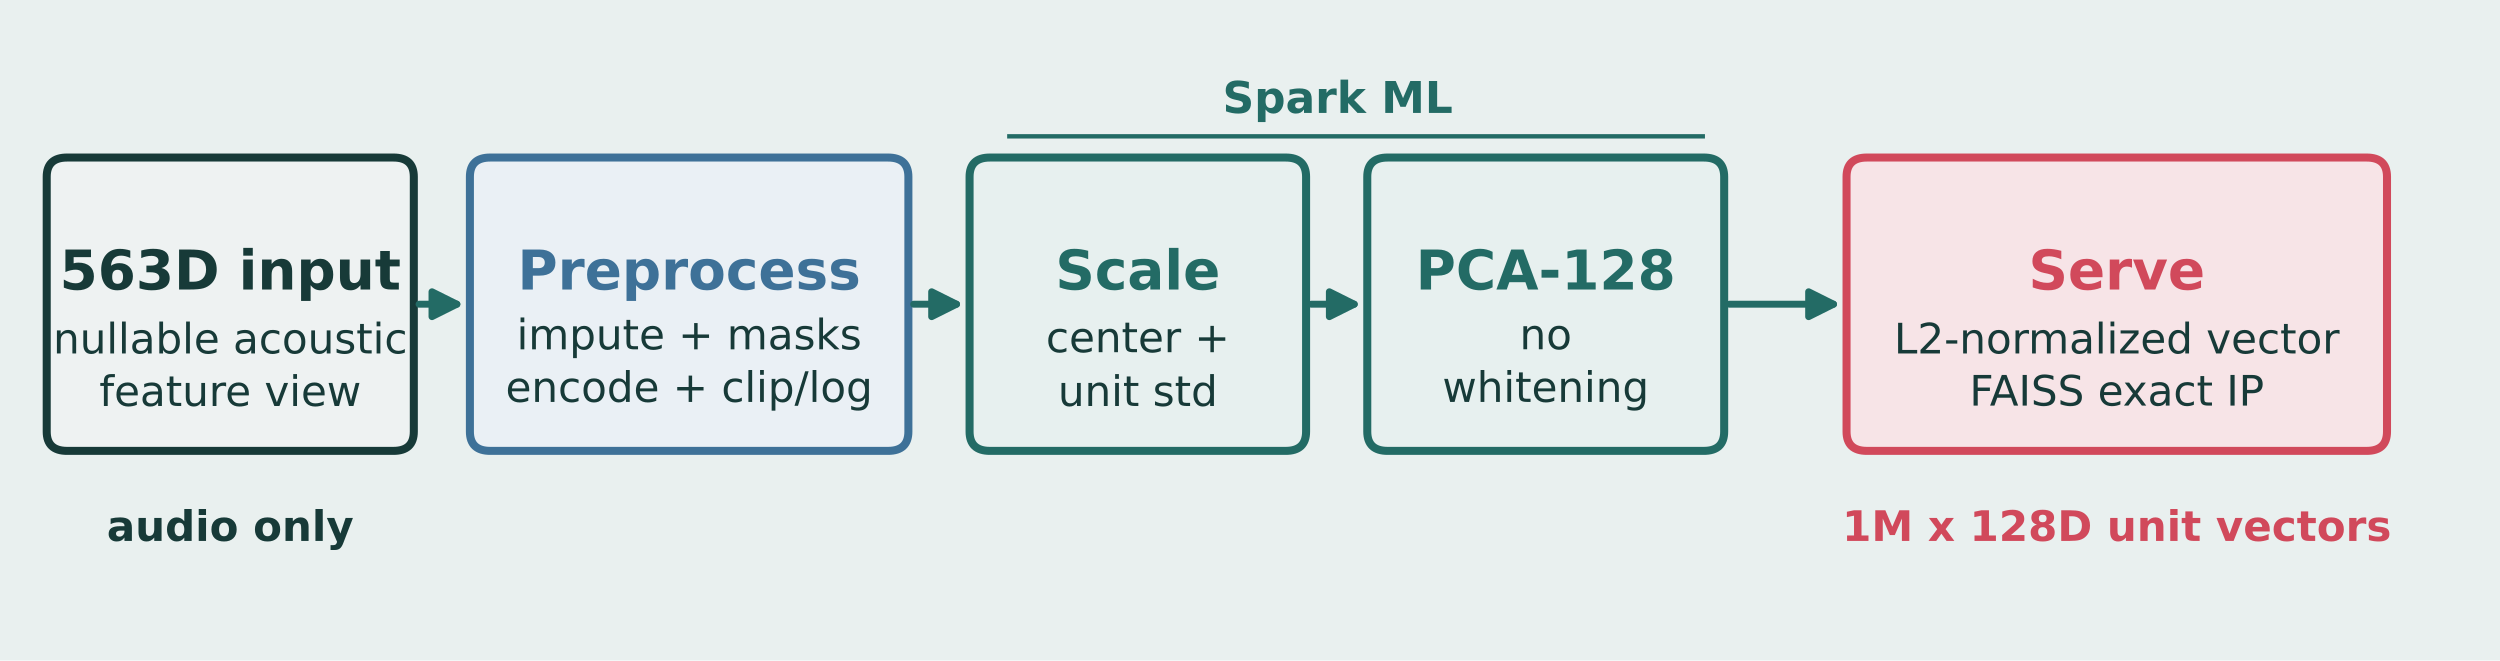
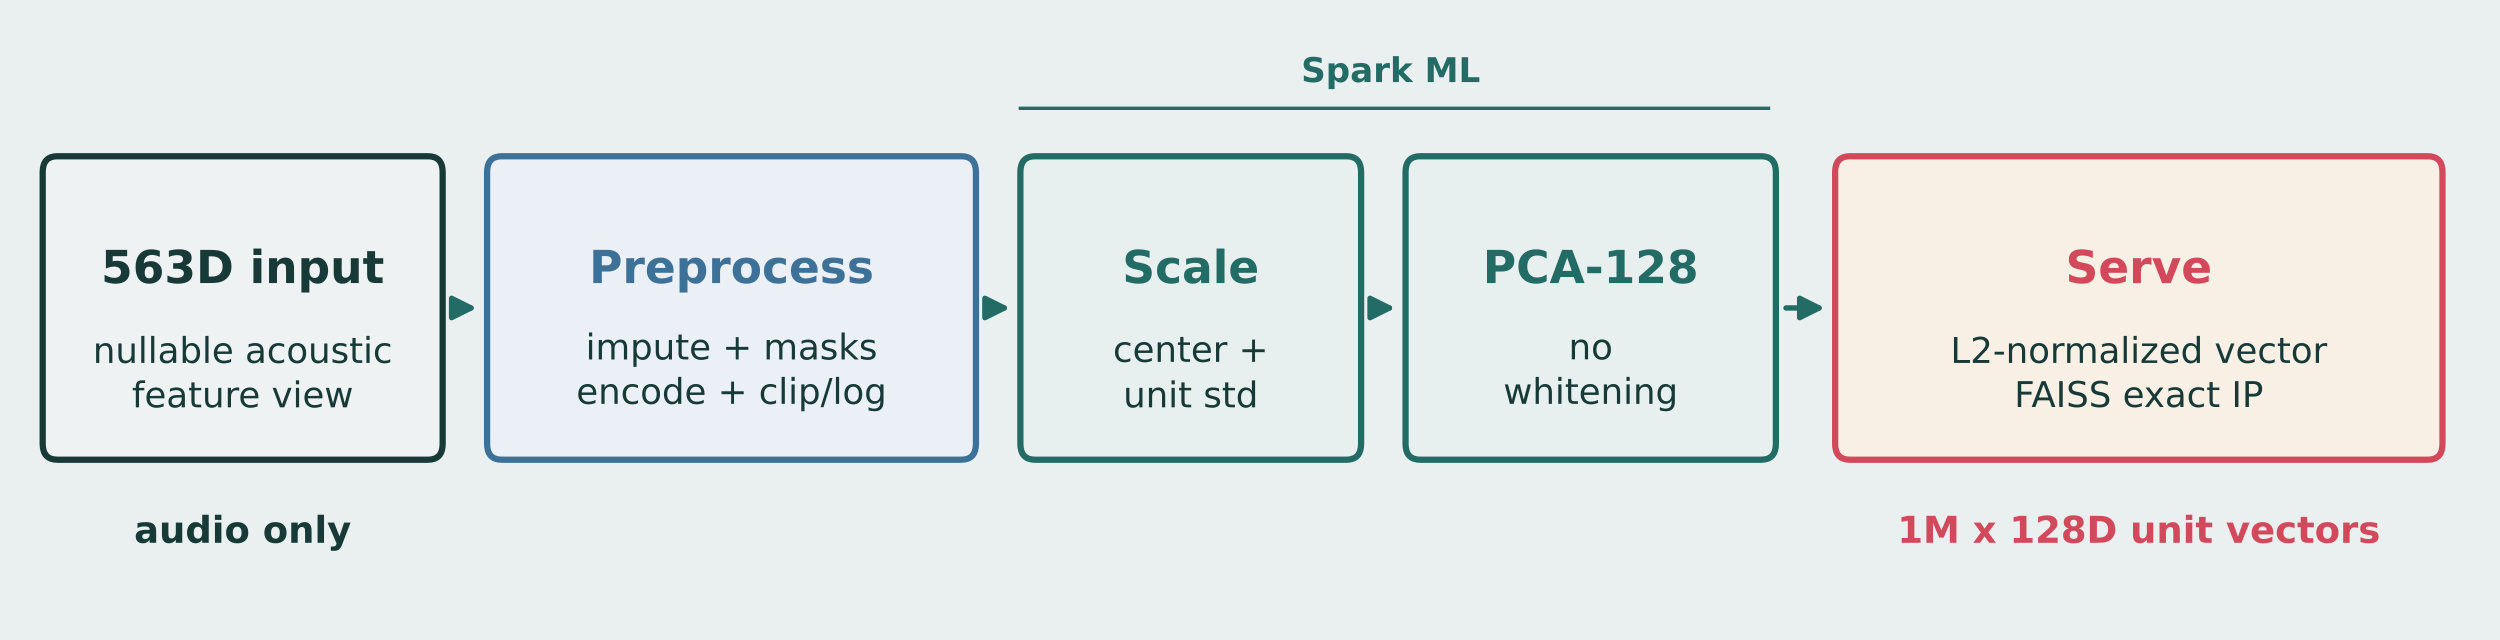
- <svg xmlns="http://www.w3.org/2000/svg" width="684pt" height="180.72pt" viewBox="0 0 684 180.72" version="1.1">
+ <svg xmlns="http://www.w3.org/2000/svg" width="879.3pt" height="225.072pt" viewBox="0 0 879.3 225.072" version="1.1">
  <defs>
    <style type="text/css">*{stroke-linejoin: round; stroke-linecap: butt}</style>
  </defs>
  <g id="figure_1">
    <g id="patch_1">
-       <path d="M 0 180.72  L 684 180.72  L 684 0  L 0 0  z " style="fill: #e9f0ef" />
+       <path d="M 0 225.072  L 879.3 225.072  L 879.3 -0  L 0 -0  z " style="fill: #e9f0ef" />
    </g>
    <g id="axes_1">
      <g id="patch_2">
-         <path d="M 18.36 123.36  L 107.64 123.36  Q 113.22 123.36 113.22 118.08  L 113.22 48.384  Q 113.22 43.104 107.64 43.104  L 18.36 43.104  Q 12.78 43.104 12.78 48.384  L 12.78 118.08  Q 12.78 123.36 18.36 123.36  z " clip-path="url(#pe1ec1f25fc)" style="fill: #eef2f2; stroke: #173a38; stroke-width: 2.2; stroke-linejoin: miter" />
+         <path d="M 20.226 161.693  L 150.482 161.693  Q 155.692 161.693 155.692 156.075  L 155.692 60.57  Q 155.692 54.952 150.482 54.952  L 20.226 54.952  Q 15.015 54.952 15.015 60.57  L 15.015 156.075  Q 15.015 161.693 20.226 161.693  z " clip-path="url(#pf0b197e260)" style="fill: #eef2f2; stroke: #173a38; stroke-width: 2.2; stroke-linejoin: miter" />
      </g>
      <g id="patch_3">
-         <path d="M 134.145 123.36  L 242.955 123.36  Q 248.535 123.36 248.535 118.08  L 248.535 48.384  Q 248.535 43.104 242.955 43.104  L 134.145 43.104  Q 128.565 43.104 128.565 48.384  L 128.565 118.08  Q 128.565 123.36 134.145 123.36  z " clip-path="url(#pe1ec1f25fc)" style="fill: #eaf0f5; stroke: #3e7198; stroke-width: 2.2; stroke-linejoin: miter" />
+         <path d="M 176.533 161.693  L 338.05 161.693  Q 343.261 161.693 343.261 156.075  L 343.261 60.57  Q 343.261 54.952 338.05 54.952  L 176.533 54.952  Q 171.323 54.952 171.323 60.57  L 171.323 156.075  Q 171.323 161.693 176.533 161.693  z " clip-path="url(#pf0b197e260)" style="fill: #eaf0f5; stroke: #3e7198; stroke-width: 2.2; stroke-linejoin: miter" />
      </g>
      <g id="patch_4">
-         <path d="M 270.855 123.36  L 351.765 123.36  Q 357.345 123.36 357.345 118.08  L 357.345 48.384  Q 357.345 43.104 351.765 43.104  L 270.855 43.104  Q 265.275 43.104 265.275 48.384  L 265.275 118.08  Q 265.275 123.36 270.855 123.36  z " clip-path="url(#pe1ec1f25fc)" style="fill: #e7f0ef; stroke: #236b65; stroke-width: 2.2; stroke-linejoin: miter" />
+         <path d="M 364.102 161.693  L 473.517 161.693  Q 478.727 161.693 478.727 156.075  L 478.727 60.57  Q 478.727 54.952 473.517 54.952  L 364.102 54.952  Q 358.891 54.952 358.891 60.57  L 358.891 156.075  Q 358.891 161.693 364.102 161.693  z " clip-path="url(#pf0b197e260)" style="fill: #e7f0ef; stroke: #236b65; stroke-width: 2.2; stroke-linejoin: miter" />
      </g>
      <g id="patch_5">
-         <path d="M 379.665 123.36  L 466.155 123.36  Q 471.735 123.36 471.735 118.08  L 471.735 48.384  Q 471.735 43.104 466.155 43.104  L 379.665 43.104  Q 374.085 43.104 374.085 48.384  L 374.085 118.08  Q 374.085 123.36 379.665 123.36  z " clip-path="url(#pe1ec1f25fc)" style="fill: #e7f0ef; stroke: #236b65; stroke-width: 2.2; stroke-linejoin: miter" />
+         <path d="M 499.568 161.693  L 619.403 161.693  Q 624.614 161.693 624.614 156.075  L 624.614 60.57  Q 624.614 54.952 619.403 54.952  L 499.568 54.952  Q 494.358 54.952 494.358 60.57  L 494.358 156.075  Q 494.358 161.693 499.568 161.693  z " clip-path="url(#pf0b197e260)" style="fill: #e7f0ef; stroke: #236b65; stroke-width: 2.2; stroke-linejoin: miter" />
      </g>
      <g id="patch_6">
-         <path d="M 510.795 123.36  L 647.505 123.36  Q 653.085 123.36 653.085 118.08  L 653.085 48.384  Q 653.085 43.104 647.505 43.104  L 510.795 43.104  Q 505.215 43.104 505.215 48.384  L 505.215 118.08  Q 505.215 123.36 510.795 123.36  z " clip-path="url(#pe1ec1f25fc)" style="fill: #f7e4e7; stroke: #d1495b; stroke-width: 2.2; stroke-linejoin: miter" />
+         <path d="M 650.665 161.693  L 853.864 161.693  Q 859.074 161.693 859.074 156.075  L 859.074 60.57  Q 859.074 54.952 853.864 54.952  L 650.665 54.952  Q 645.455 54.952 645.455 60.57  L 645.455 156.075  Q 645.455 161.693 650.665 161.693  z " clip-path="url(#pf0b197e260)" style="fill: #f8f0e4; stroke: #d1495b; stroke-width: 2.2; stroke-linejoin: miter" />
      </g>
      <g id="patch_7">
-         <path d="M 114.659 83.232  Q 120.89 83.232 124.997 83.232  " clip-path="url(#pe1ec1f25fc)" style="fill: none; stroke: #236b65; stroke-width: 1.9; stroke-linecap: round" />
-         <path d="M 118.197 79.832  L 124.997 83.232  L 118.197 86.632  z " clip-path="url(#pe1ec1f25fc)" style="fill: #236b65; stroke: #236b65; stroke-width: 1.9; stroke-linecap: round" />
+         <path d="M 159.255 108.323  Q 163.508 108.323 165.637 108.323  " clip-path="url(#pf0b197e260)" style="fill: none; stroke: #236b65; stroke-width: 1.9; stroke-linecap: round" />
+         <path d="M 158.837 104.923  L 165.637 108.323  L 158.837 111.723  z " clip-path="url(#pf0b197e260)" style="fill: #236b65; stroke: #236b65; stroke-width: 1.9; stroke-linecap: round" />
      </g>
      <g id="patch_8">
-         <path d="M 249.978 83.232  Q 256.905 83.232 261.707 83.232  " clip-path="url(#pe1ec1f25fc)" style="fill: none; stroke: #236b65; stroke-width: 1.9; stroke-linecap: round" />
-         <path d="M 254.907 79.832  L 261.707 83.232  L 254.907 86.632  z " clip-path="url(#pe1ec1f25fc)" style="fill: #236b65; stroke: #236b65; stroke-width: 1.9; stroke-linecap: round" />
+         <path d="M 346.823 108.323  Q 351.077 108.323 353.206 108.323  " clip-path="url(#pf0b197e260)" style="fill: none; stroke: #236b65; stroke-width: 1.9; stroke-linecap: round" />
+         <path d="M 346.406 104.923  L 353.206 108.323  L 346.406 111.723  z " clip-path="url(#pf0b197e260)" style="fill: #236b65; stroke: #236b65; stroke-width: 1.9; stroke-linecap: round" />
      </g>
      <g id="patch_9">
-         <path d="M 358.788 83.232  Q 365.715 83.232 370.517 83.232  " clip-path="url(#pe1ec1f25fc)" style="fill: none; stroke: #236b65; stroke-width: 1.9; stroke-linecap: round" />
-         <path d="M 363.717 79.832  L 370.517 83.232  L 363.717 86.632  z " clip-path="url(#pe1ec1f25fc)" style="fill: #236b65; stroke: #236b65; stroke-width: 1.9; stroke-linecap: round" />
+         <path d="M 482.29 108.323  Q 486.543 108.323 488.672 108.323  " clip-path="url(#pf0b197e260)" style="fill: none; stroke: #236b65; stroke-width: 1.9; stroke-linecap: round" />
+         <path d="M 481.872 104.923  L 488.672 108.323  L 481.872 111.723  z " clip-path="url(#pf0b197e260)" style="fill: #236b65; stroke: #236b65; stroke-width: 1.9; stroke-linecap: round" />
      </g>
      <g id="patch_10">
-         <path d="M 473.175 83.232  Q 488.473 83.232 501.647 83.232  " clip-path="url(#pe1ec1f25fc)" style="fill: none; stroke: #236b65; stroke-width: 1.9; stroke-linecap: round" />
-         <path d="M 494.847 79.832  L 501.647 83.232  L 494.847 86.632  z " clip-path="url(#pe1ec1f25fc)" style="fill: #236b65; stroke: #236b65; stroke-width: 1.9; stroke-linecap: round" />
+         <path d="M 628.179 108.323  Q 635.036 108.323 639.769 108.323  " clip-path="url(#pf0b197e260)" style="fill: none; stroke: #236b65; stroke-width: 1.9; stroke-linecap: round" />
+         <path d="M 632.969 104.923  L 639.769 108.323  L 632.969 111.723  z " clip-path="url(#pf0b197e260)" style="fill: #236b65; stroke: #236b65; stroke-width: 1.9; stroke-linecap: round" />
      </g>
      <g id="line2d_1">
-         <path d="M 276.156 37.296  L 465.876 37.296  " clip-path="url(#pe1ec1f25fc)" style="fill: none; stroke: #236b65; stroke-width: 1.2; stroke-linecap: square" />
+         <path d="M 358.891 38.099  L 622.008 38.099  " clip-path="url(#pf0b197e260)" style="fill: none; stroke: #236b65; stroke-width: 1.2; stroke-linecap: square" />
      </g>
      <g id="text_1">
-         <text style="font-weight: 700; font-size: 15px; font-family: 'DejaVu Sans'; text-anchor: middle; fill: #173a38" x="63" y="79.209" transform="rotate(-0 63 79.20907)">563D input</text>
+         <text style="font-weight: 700; font-size: 16px; font-family: 'DejaVu Sans'; text-anchor: middle; fill: #173a38" x="85.354" y="99.558" transform="rotate(-0 85.35361 99.55822)">563D input</text>
      </g>
      <g id="text_2">
-         <text style="font-size: 11.5px; font-family: 'DejaVu Sans'; fill: #173a38" transform="translate(14.52391 96.69984)">nullable acoustic</text>
-         <text style="font-size: 11.5px; font-family: 'DejaVu Sans'; fill: #173a38" transform="translate(27.17211 111.0748)">feature view</text>
+         <text style="font-size: 12.5px; font-family: 'DejaVu Sans'; fill: #173a38" transform="translate(32.66221 127.6419)">nullable acoustic</text>
+         <text style="font-size: 12.5px; font-family: 'DejaVu Sans'; fill: #173a38" transform="translate(46.41025 143.2669)">feature view</text>
      </g>
      <g id="text_3">
-         <text style="font-weight: 700; font-size: 15px; font-family: 'DejaVu Sans'; text-anchor: middle; fill: #3e7198" x="188.55" y="79.208" transform="rotate(-0 188.55 79.20848)">Preprocess</text>
+         <text style="font-weight: 700; font-size: 16px; font-family: 'DejaVu Sans'; text-anchor: middle; fill: #3e7198" x="257.292" y="99.558" transform="rotate(-0 257.2916 99.55759)">Preprocess</text>
      </g>
      <g id="text_4">
-         <text style="font-size: 11.5px; font-family: 'DejaVu Sans'; fill: #173a38" transform="translate(141.347 95.58578)">impute + masks</text>
-         <text style="font-size: 11.5px; font-family: 'DejaVu Sans'; fill: #173a38" transform="translate(138.3166 109.9608)">encode + clip/log</text>
+         <text style="font-size: 12.5px; font-family: 'DejaVu Sans'; fill: #173a38" transform="translate(205.9839 126.431)">impute + masks</text>
+         <text style="font-size: 12.5px; font-family: 'DejaVu Sans'; fill: #173a38" transform="translate(202.69 142.056)">encode + clip/log</text>
      </g>
      <g id="text_5">
-         <text style="font-weight: 700; font-size: 15px; font-family: 'DejaVu Sans'; text-anchor: middle; fill: #236b65" x="311.31" y="79.209" transform="rotate(-0 311.31 79.20907)">Scale</text>
+         <text style="font-weight: 700; font-size: 16px; font-family: 'DejaVu Sans'; text-anchor: middle; fill: #236b65" x="418.809" y="99.558" transform="rotate(-0 418.809 99.55822)">Scale</text>
      </g>
      <g id="text_6">
-         <text style="font-size: 11.5px; font-family: 'DejaVu Sans'; fill: #173a38" transform="translate(286.1645 96.36832)">center +</text>
-         <text style="font-size: 11.5px; font-family: 'DejaVu Sans'; fill: #173a38" transform="translate(289.4429 111.0748)">unit std</text>
+         <text style="font-size: 12.5px; font-family: 'DejaVu Sans'; fill: #173a38" transform="translate(391.477 127.2815)">center +</text>
+         <text style="font-size: 12.5px; font-family: 'DejaVu Sans'; fill: #173a38" transform="translate(395.0405 143.2669)">unit std</text>
      </g>
      <g id="text_7">
-         <text style="font-weight: 700; font-size: 15px; font-family: 'DejaVu Sans'; text-anchor: middle; fill: #236b65" x="422.91" y="79.208" transform="rotate(-0 422.91 79.20848)">PCA-128</text>
+         <text style="font-weight: 700; font-size: 16px; font-family: 'DejaVu Sans'; text-anchor: middle; fill: #236b65" x="559.486" y="99.558" transform="rotate(-0 559.4855 99.55759)">PCA-128</text>
      </g>
      <g id="text_8">
-         <text style="font-size: 11.5px; font-family: 'DejaVu Sans'; fill: #173a38" transform="translate(415.7477 95.55074)">no</text>
-         <text style="font-size: 11.5px; font-family: 'DejaVu Sans'; fill: #173a38" transform="translate(394.638 109.9608)">whitening</text>
+         <text style="font-size: 12.5px; font-family: 'DejaVu Sans'; fill: #173a38" transform="translate(551.7004 126.3929)">no</text>
+         <text style="font-size: 12.5px; font-family: 'DejaVu Sans'; fill: #173a38" transform="translate(528.7551 142.056)">whitening</text>
      </g>
      <g id="text_9">
-         <text style="font-weight: 700; font-size: 15px; font-family: 'DejaVu Sans'; text-anchor: middle; fill: #d1495b" x="579.15" y="79.208" transform="rotate(-0 579.15 79.20848)">Serve</text>
+         <text style="font-weight: 700; font-size: 16px; font-family: 'DejaVu Sans'; text-anchor: middle; fill: #d1495b" x="752.264" y="99.558" transform="rotate(-0 752.2645 99.55759)">Serve</text>
      </g>
      <g id="text_10">
-         <text style="font-size: 11.5px; font-family: 'DejaVu Sans'; fill: #173a38" transform="translate(518.1955 96.69984)">L2-normalized vector</text>
-         <text style="font-size: 11.5px; font-family: 'DejaVu Sans'; fill: #173a38" transform="translate(538.8416 110.9733)">FAISS exact IP</text>
+         <text style="font-size: 12.5px; font-family: 'DejaVu Sans'; fill: #173a38" transform="translate(686.0096 127.6419)">L2-normalized vector</text>
+         <text style="font-size: 12.5px; font-family: 'DejaVu Sans'; fill: #173a38" transform="translate(708.451 143.1565)">FAISS exact IP</text>
      </g>
      <g id="text_11">
-         <text style="font-weight: 700; font-size: 12px; font-family: 'DejaVu Sans'; text-anchor: middle; fill: #236b65" x="365.994" y="30.91" transform="rotate(-0 365.994 30.90966)">Spark ML</text>
+         <text style="font-weight: 700; font-size: 12px; font-family: 'DejaVu Sans'; text-anchor: middle; fill: #236b65" x="489.147" y="28.857" transform="rotate(-0 489.1473 28.85679)">Spark ML</text>
      </g>
      <g id="text_12">
-         <text style="font-weight: 700; font-size: 11.5px; font-family: 'DejaVu Sans'; text-anchor: middle; fill: #173a38" x="63" y="147.996" transform="rotate(-0 63 147.9958)">audio only</text>
+         <text style="font-weight: 700; font-size: 13px; font-family: 'DejaVu Sans'; text-anchor: middle; fill: #173a38" x="85.354" y="190.913" transform="rotate(-0 85.35361 190.9127)">audio only</text>
      </g>
      <g id="text_13">
-         <text style="font-weight: 700; font-size: 11.5px; font-family: 'DejaVu Sans'; text-anchor: middle; fill: #d1495b" x="579.15" y="147.996" transform="rotate(-0 579.15 147.9958)">1M x 128D unit vectors</text>
+         <text style="font-weight: 700; font-size: 13px; font-family: 'DejaVu Sans'; text-anchor: middle; fill: #d1495b" x="752.264" y="190.913" transform="rotate(-0 752.2645 190.9127)">1M x 128D unit vectors</text>
      </g>
    </g>
  </g>
  <defs>
-     <clipPath id="pe1ec1f25fc">
-       <rect x="7.2" y="7.2" width="669.6" height="166.32" />
+     <clipPath id="pf0b197e260">
+       <rect x="7.2" y="7.2" width="864.9" height="210.672" />
    </clipPath>
  </defs>
</svg>
